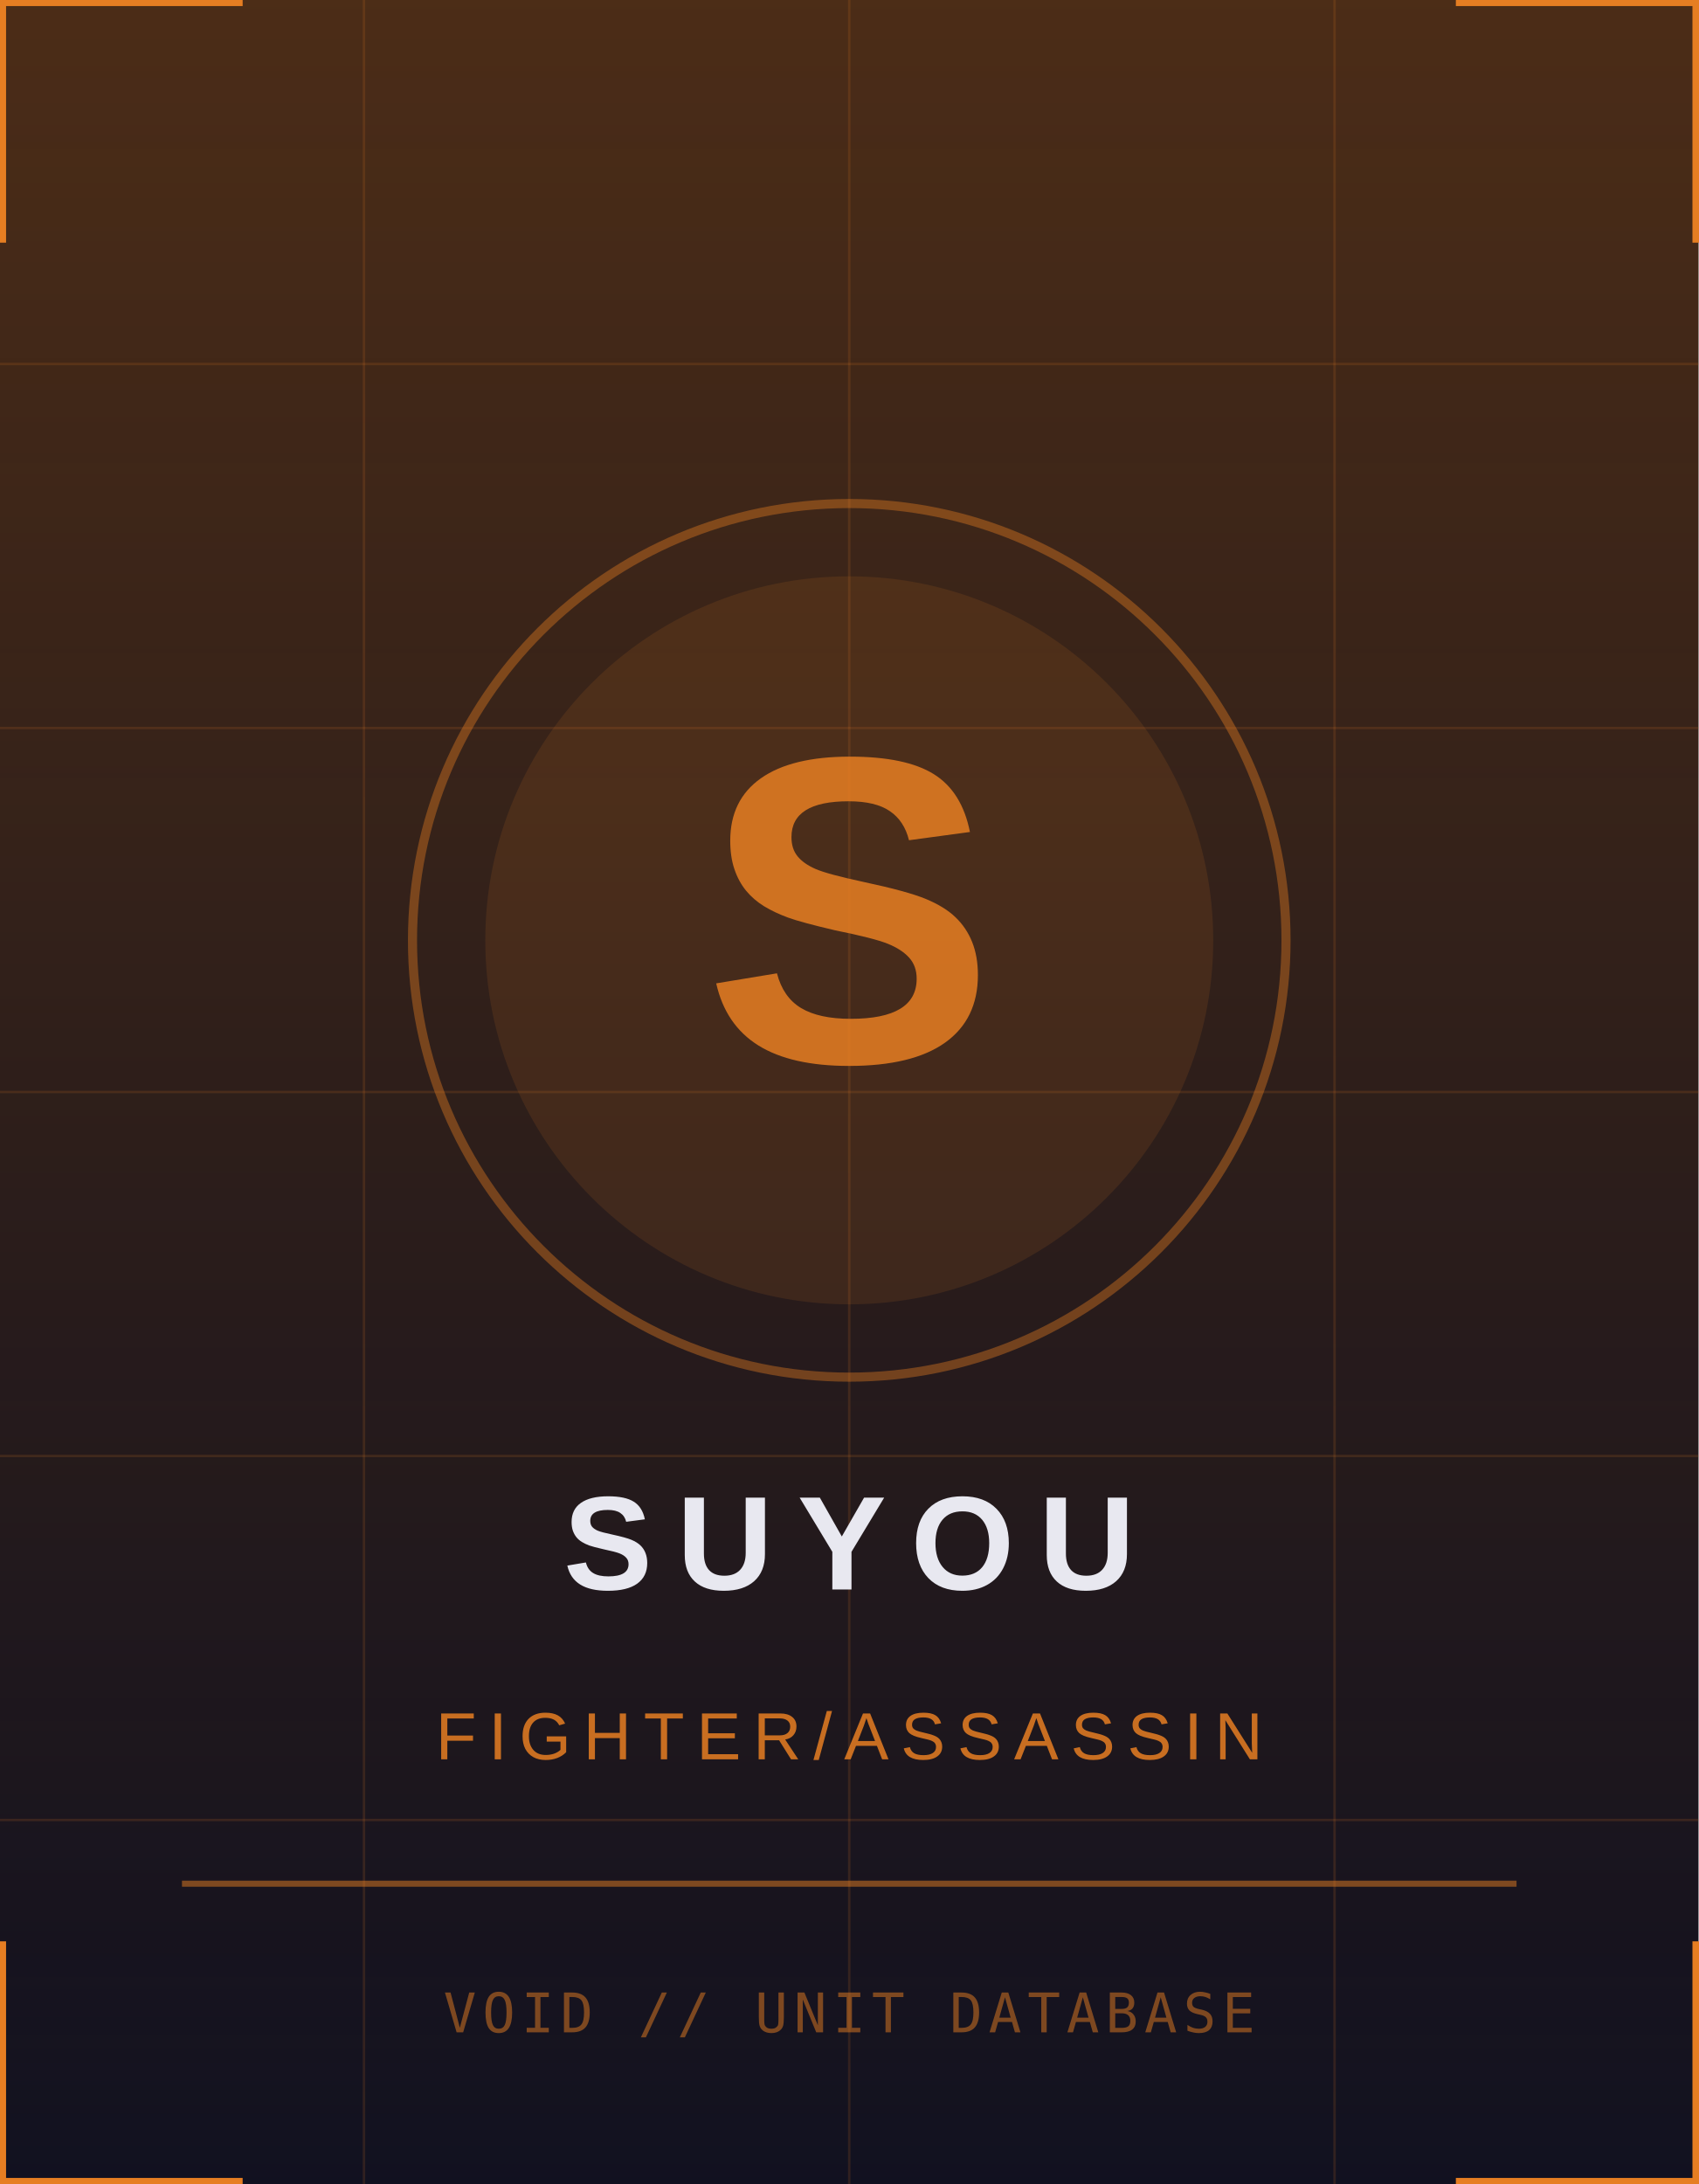
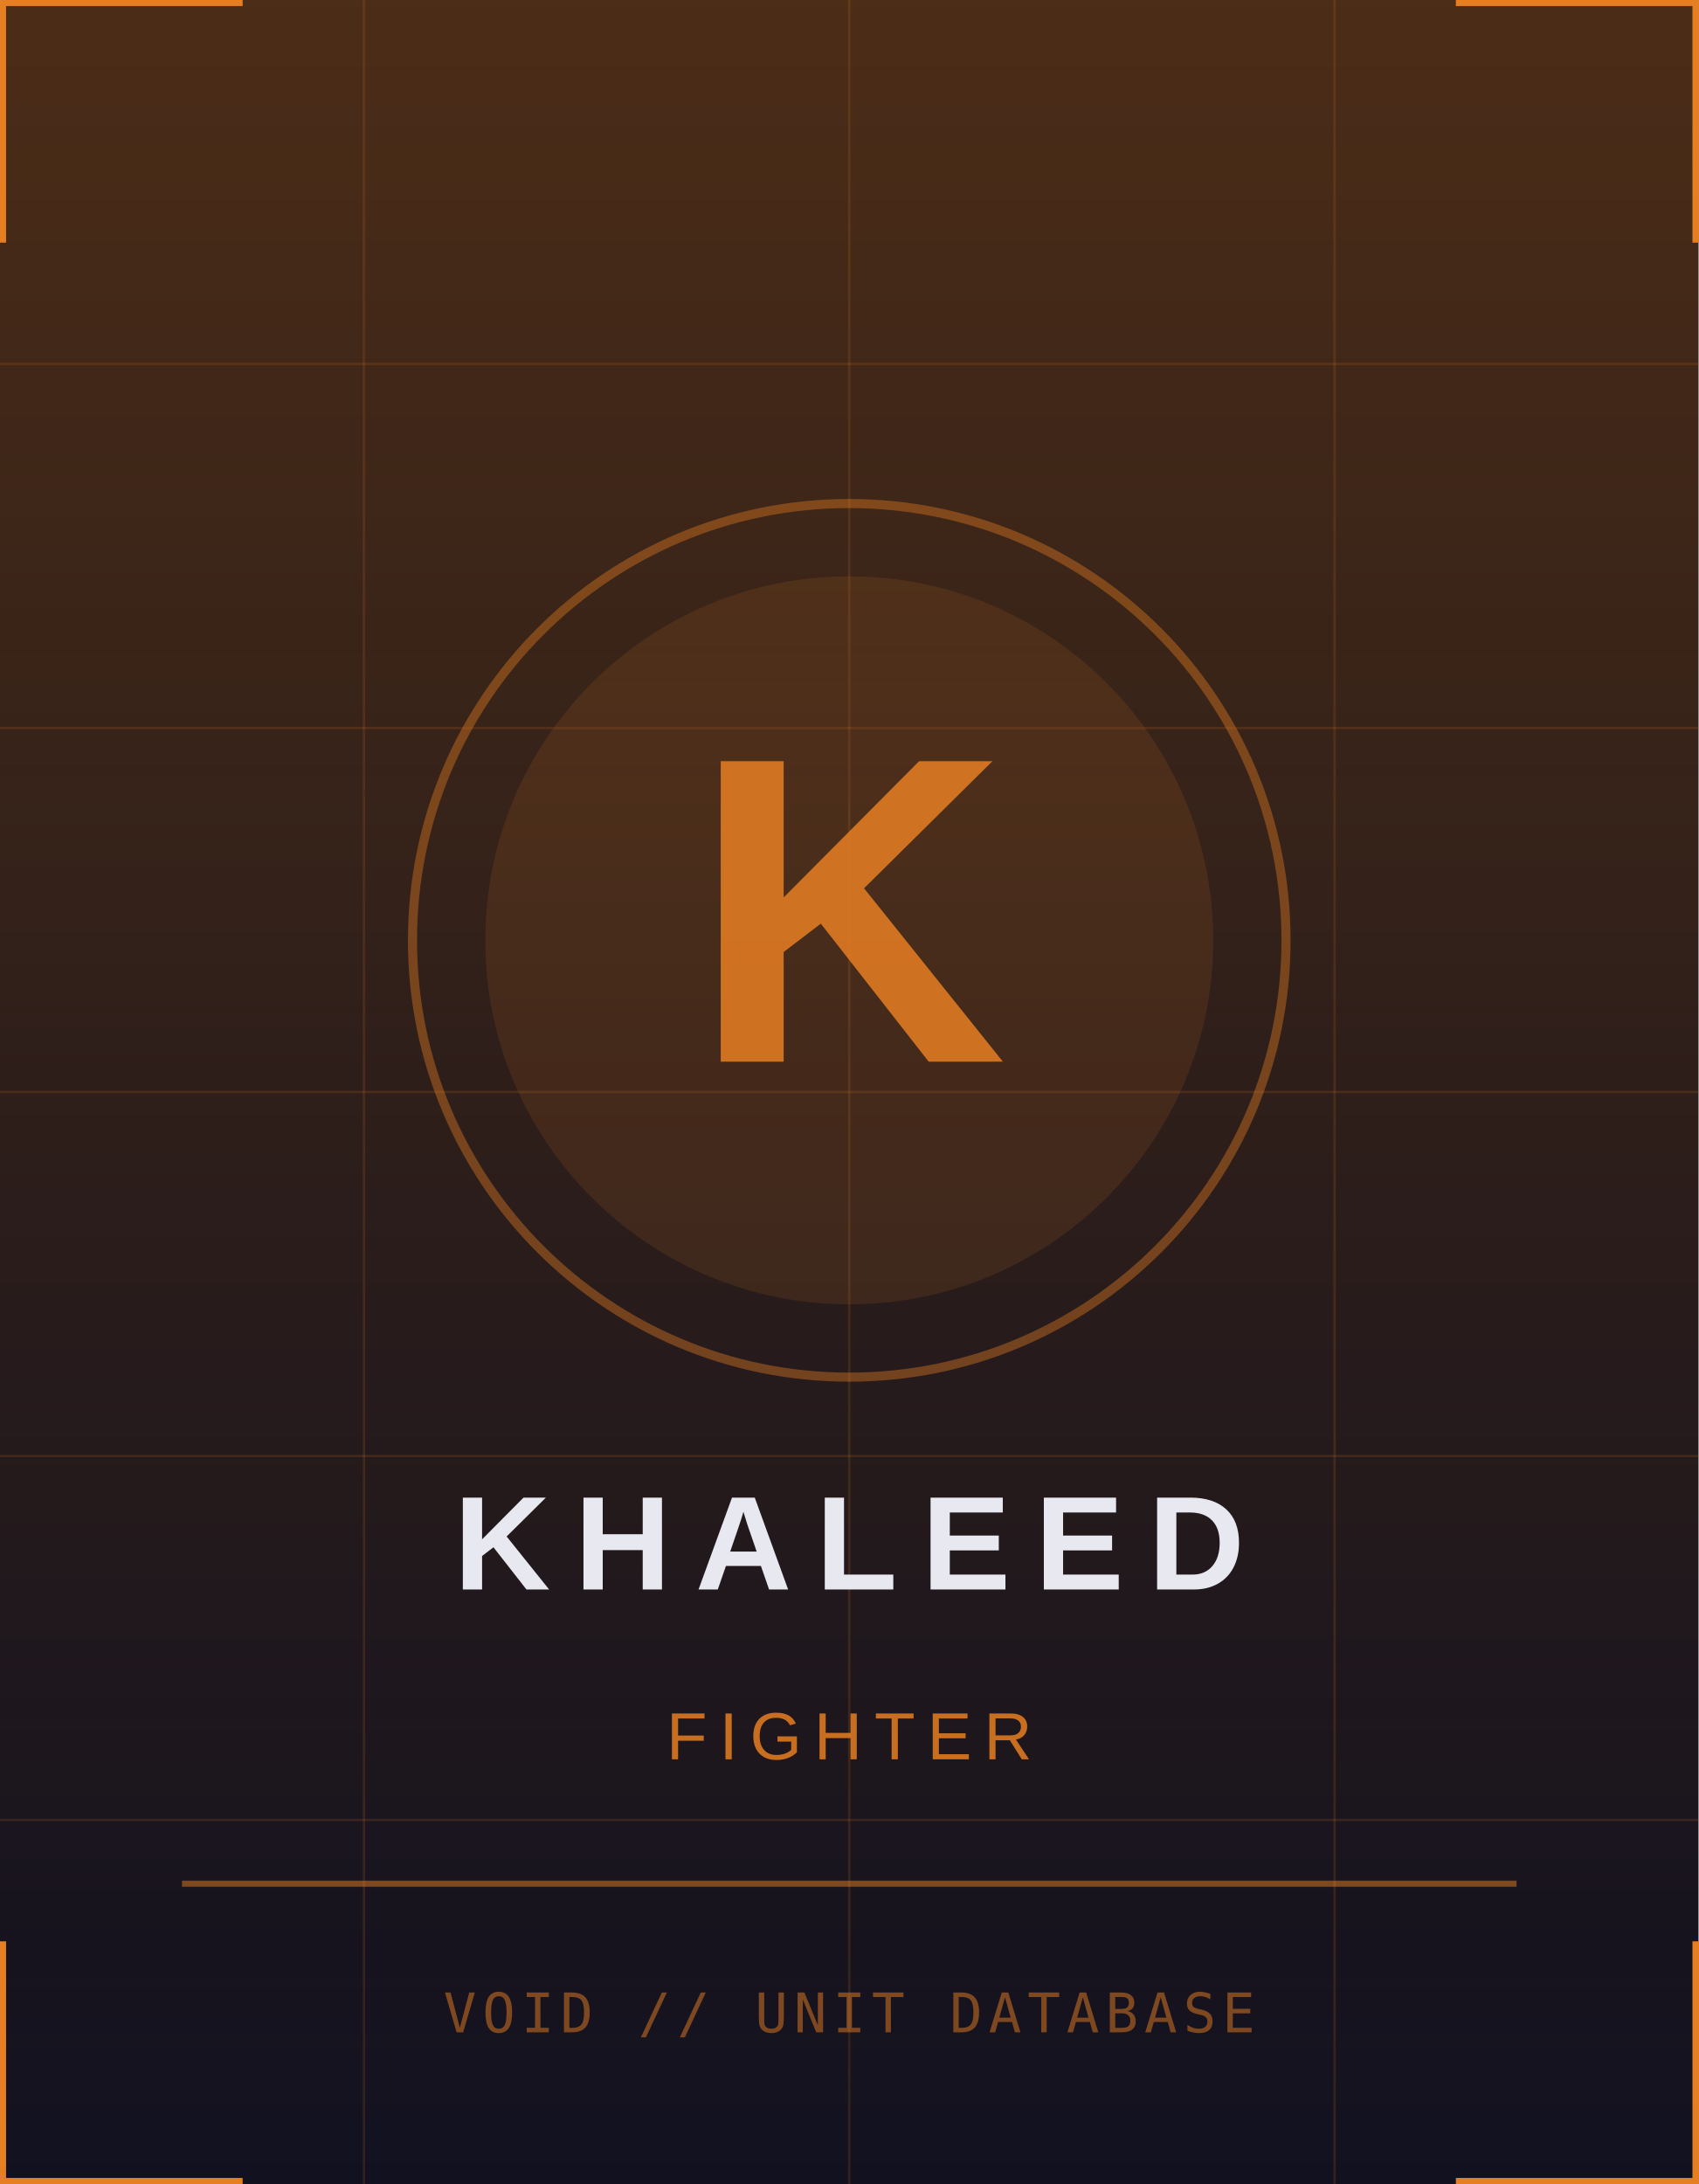
<svg xmlns="http://www.w3.org/2000/svg" width="280" height="360" viewBox="0 0 280 360">
  <defs>
    <linearGradient id="bg" x1="0" y1="0" x2="0" y2="1">
      <stop offset="0%" stop-color="#0a0a12" />
      <stop offset="100%" stop-color="#111120" />
    </linearGradient>
    <linearGradient id="glow" x1="0" y1="0" x2="0" y2="1">
      <stop offset="0%" stop-color="#e67e22" stop-opacity="0.3" />
      <stop offset="100%" stop-color="#e67e22" stop-opacity="0" />
    </linearGradient>
  </defs>
  <rect width="280" height="360" fill="url(#bg)" />
  <line x1="0" y1="60" x2="280" y2="60" stroke="#e67e22" stroke-width="0.4" stroke-opacity="0.15" />
  <line x1="0" y1="120" x2="280" y2="120" stroke="#e67e22" stroke-width="0.4" stroke-opacity="0.15" />
  <line x1="0" y1="180" x2="280" y2="180" stroke="#e67e22" stroke-width="0.4" stroke-opacity="0.15" />
  <line x1="0" y1="240" x2="280" y2="240" stroke="#e67e22" stroke-width="0.4" stroke-opacity="0.15" />
  <line x1="0" y1="300" x2="280" y2="300" stroke="#e67e22" stroke-width="0.4" stroke-opacity="0.15" />
  <line x1="60" y1="0" x2="60" y2="360" stroke="#e67e22" stroke-width="0.4" stroke-opacity="0.15" />
  <line x1="140" y1="0" x2="140" y2="360" stroke="#e67e22" stroke-width="0.4" stroke-opacity="0.15" />
  <line x1="220" y1="0" x2="220" y2="360" stroke="#e67e22" stroke-width="0.4" stroke-opacity="0.15" />
  <rect width="280" height="360" fill="url(#glow)" />
  <line x1="0" y1="0" x2="40" y2="0" stroke="#e67e22" stroke-width="2" />
  <line x1="0" y1="0" x2="0" y2="40" stroke="#e67e22" stroke-width="2" />
  <line x1="280" y1="0" x2="240" y2="0" stroke="#e67e22" stroke-width="2" />
  <line x1="280" y1="0" x2="280" y2="40" stroke="#e67e22" stroke-width="2" />
  <line x1="0" y1="360" x2="40" y2="360" stroke="#e67e22" stroke-width="2" />
  <line x1="0" y1="360" x2="0" y2="320" stroke="#e67e22" stroke-width="2" />
  <line x1="280" y1="360" x2="240" y2="360" stroke="#e67e22" stroke-width="2" />
  <line x1="280" y1="360" x2="280" y2="320" stroke="#e67e22" stroke-width="2" />
  <circle cx="140" cy="155" r="72" fill="none" stroke="#e67e22" stroke-width="1.5" stroke-opacity="0.4" />
  <circle cx="140" cy="155" r="60" fill="#e67e22" fill-opacity="0.12" />
-   <text x="140" y="175" font-family="'Arial Black', Arial, sans-serif" font-size="72" font-weight="900" fill="#e67e22" text-anchor="middle" fill-opacity="0.85">S</text>
-   <text x="140" y="262" font-family="'Arial Black', Arial, sans-serif" font-size="22" font-weight="900" fill="#e8e8f0" text-anchor="middle" letter-spacing="4">SUYOU</text>
-   <text x="140" y="290" font-family="Arial, sans-serif" font-size="11" fill="#e67e22" text-anchor="middle" letter-spacing="2" fill-opacity="0.85">FIGHTER/ASSASSIN</text>
+   <text x="140" y="175" font-family="'Arial Black', Arial, sans-serif" font-size="72" font-weight="900" fill="#e67e22" text-anchor="middle" fill-opacity="0.85">K</text>
+   <text x="140" y="262" font-family="'Arial Black', Arial, sans-serif" font-size="22" font-weight="900" fill="#e8e8f0" text-anchor="middle" letter-spacing="4">KHALEED</text>
+   <text x="140" y="290" font-family="Arial, sans-serif" font-size="11" fill="#e67e22" text-anchor="middle" letter-spacing="2" fill-opacity="0.85">FIGHTER</text>
  <rect x="30" y="310" width="220" height="1" fill="#e67e22" fill-opacity="0.5" />
  <text x="140" y="335" font-family="monospace" font-size="9" fill="#e67e22" text-anchor="middle" fill-opacity="0.5" letter-spacing="1">VOID // UNIT DATABASE</text>
</svg>
